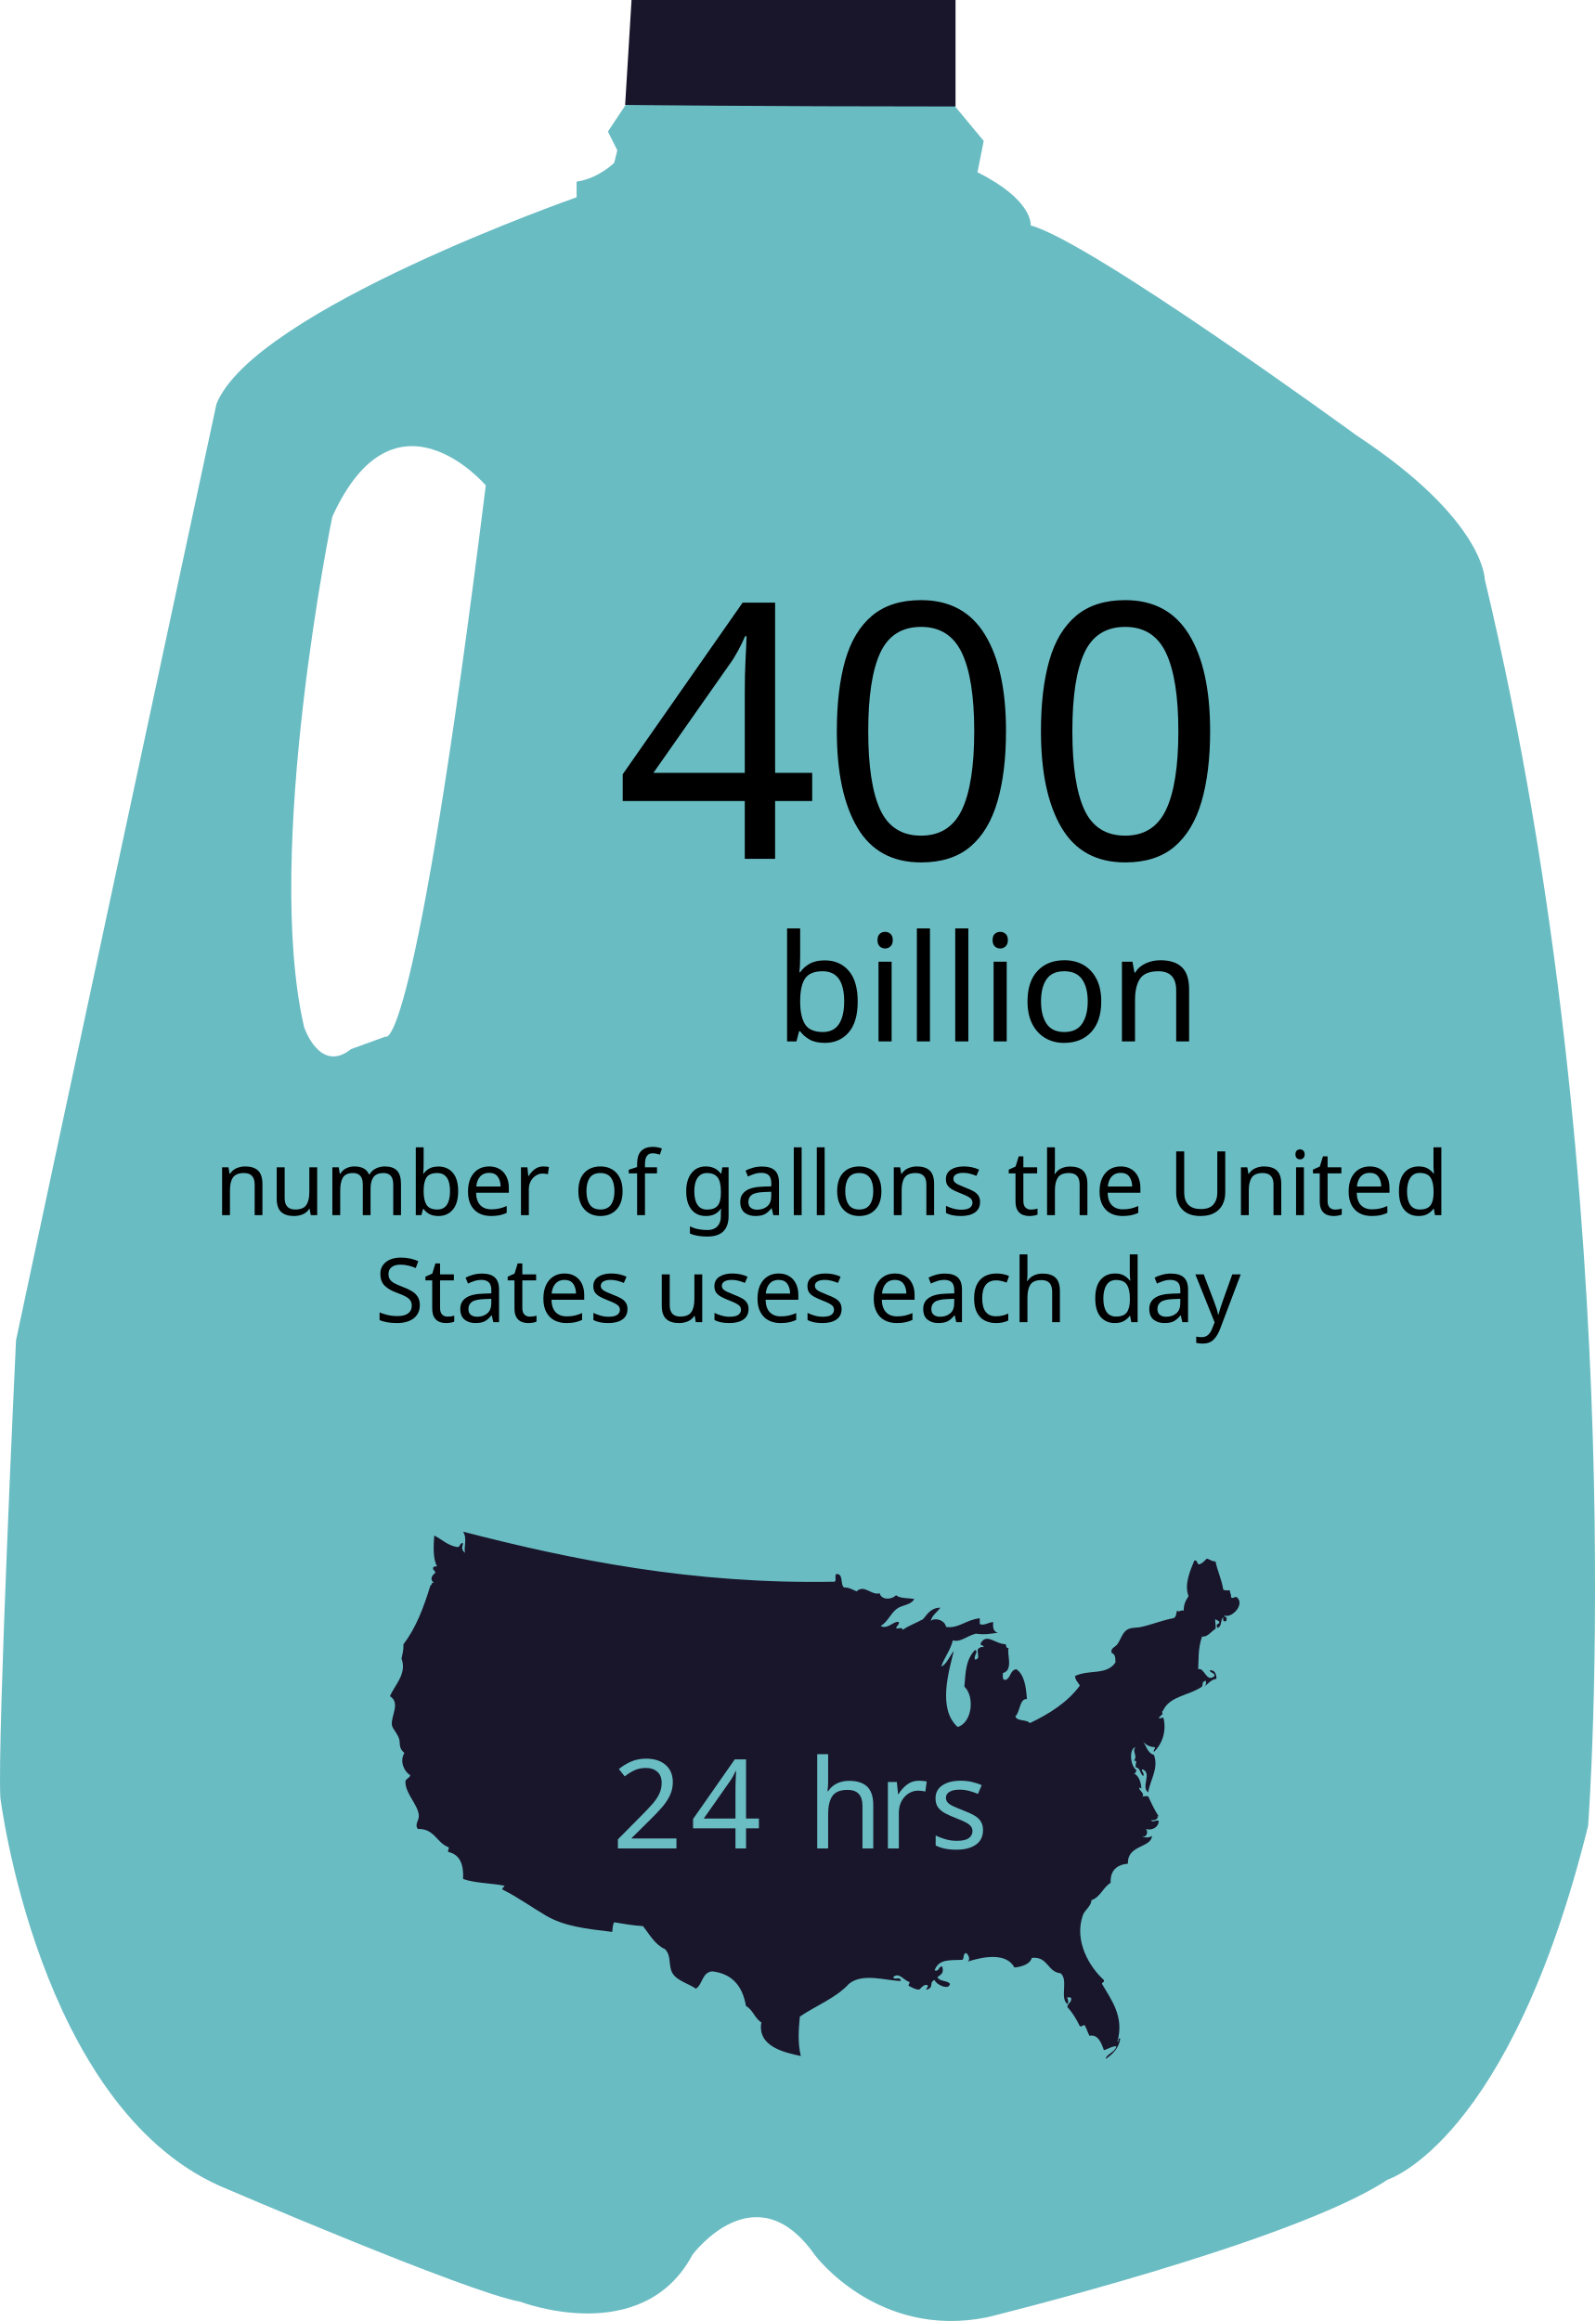
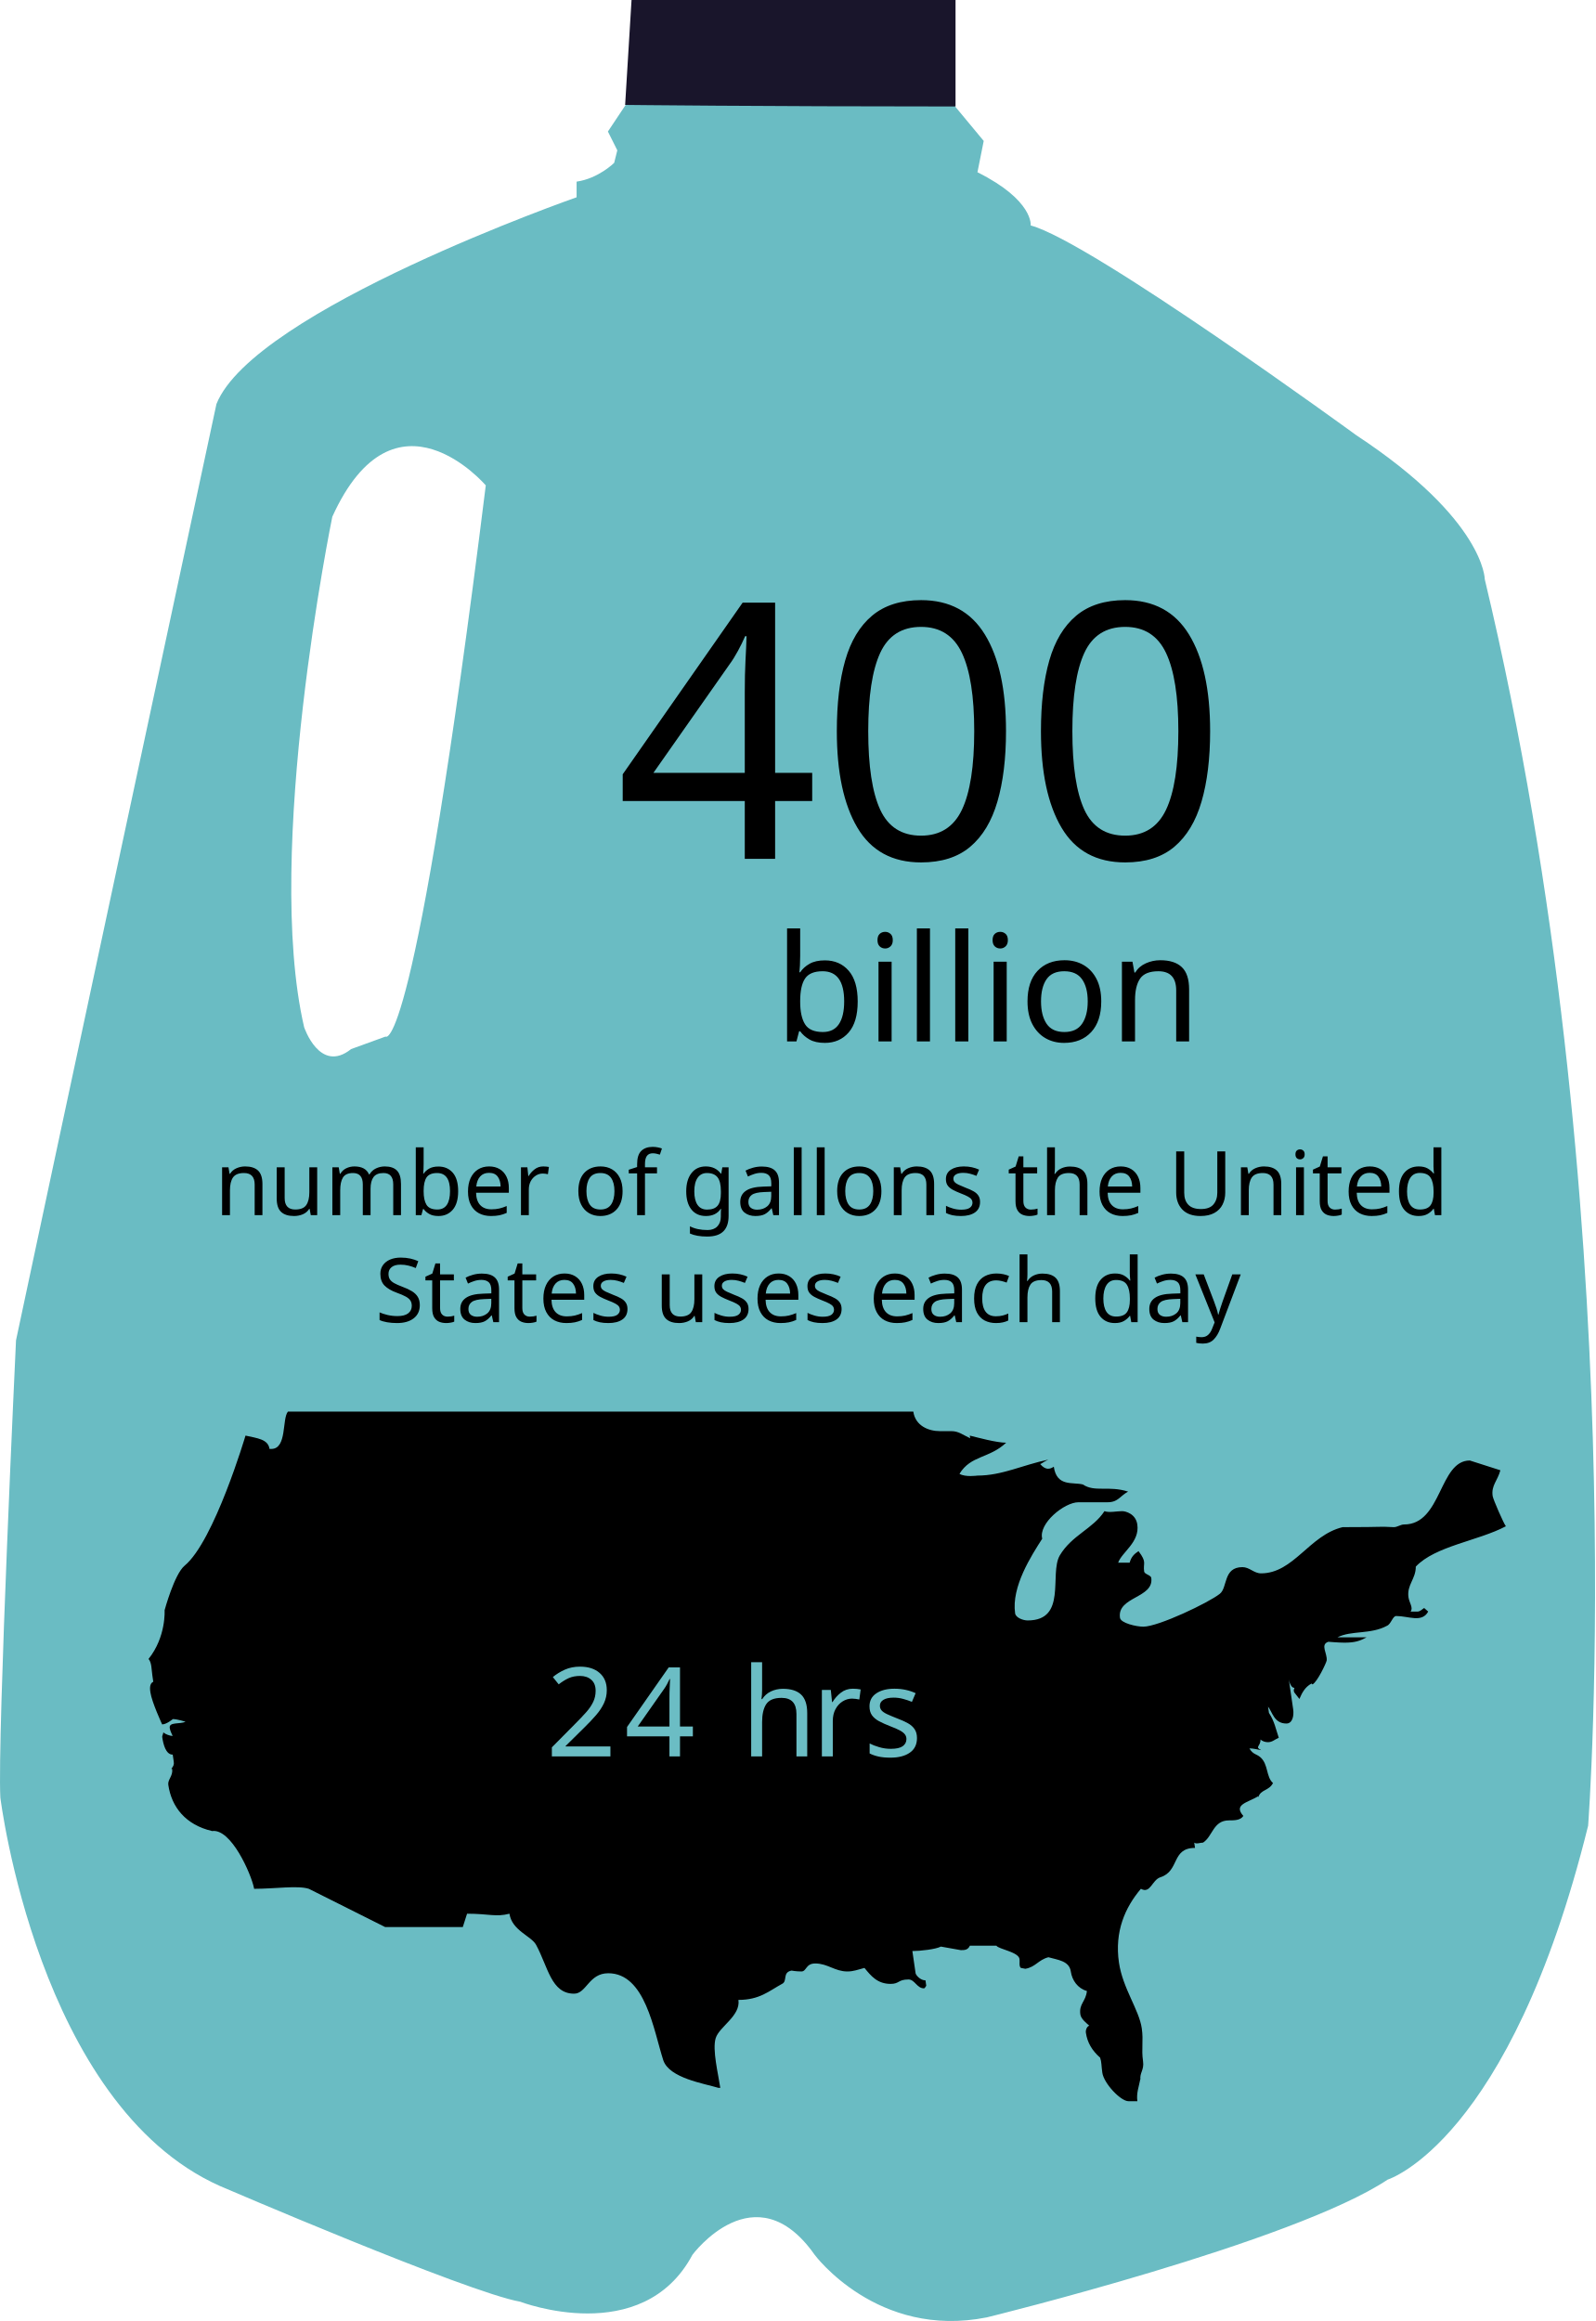
<svg xmlns="http://www.w3.org/2000/svg" version="1.1" id="Layer_1" x="0px" y="0px" width="536.378px" height="780.521px" viewBox="0 0 536.378 780.521" enable-background="new 0 0 536.378 780.521" xml:space="preserve">
  <g>
-     <path fill="#6ABCC3" d="M330.795,47.392l-2.106,10.53c18.959,9.479,17.903,17.903,17.903,17.903   c20.01,5.263,109.521,70.558,109.521,70.558c43.176,28.433,43.176,48.442,43.176,48.442   c50.553,211.678,34.752,419.134,34.752,419.134c-26.328,106.364-67.396,119.005-67.396,119.005   C435.049,754.024,331.852,779.3,331.852,779.3c-36.861,7.373-57.922-21.062-57.922-21.062c-20.01-28.435-41.069,0-41.069,0   c-16.853,31.595-57.922,15.798-57.922,15.798c-17.903-3.157-101.101-38.964-101.101-38.964   c-61.081-27.384-73.72-130.586-73.72-130.586c-1.052-20.011,5.267-153.751,5.267-153.751   c4.915-23.522,67.401-314.881,67.401-314.881c12.635-31.595,121.105-69.508,121.105-69.508v-5.267   c7.373-1.051,12.637-6.318,12.637-6.318l1.055-4.212l-3.161-6.318l8.424-12.636l2.175-18.333l100.026,15.161L330.795,47.392z    M163.352,163.23c0,0-30.543-35.806-51.604,10.534c0,0-23.17,112.683-9.479,171.655c0,0,5.267,15.797,15.798,7.373l11.584-4.212   C129.651,348.581,139.13,358.056,163.352,163.23z" />
+     <path fill="#6ABCC3" d="M330.794,47.392l-2.105,10.53c18.959,9.479,17.902,17.903,17.902,17.903   c20.011,5.263,109.521,70.558,109.521,70.558c43.176,28.433,43.176,48.442,43.176,48.442   c50.553,211.678,34.752,419.134,34.752,419.134c-26.328,106.364-67.396,119.005-67.396,119.005   C435.048,754.024,331.852,779.3,331.852,779.3c-36.86,7.373-57.922-21.062-57.922-21.062c-20.01-28.436-41.069,0-41.069,0   c-16.853,31.595-57.922,15.798-57.922,15.798c-17.903-3.157-101.101-38.964-101.101-38.964   c-61.081-27.385-73.72-130.586-73.72-130.586c-1.052-20.012,5.267-153.751,5.267-153.751   c4.915-23.522,67.401-314.881,67.401-314.881c12.635-31.595,121.105-69.508,121.105-69.508v-5.267   c7.373-1.051,12.637-6.318,12.637-6.318l1.055-4.212l-3.161-6.318l8.424-12.636l2.175-18.333l100.025,15.161L330.794,47.392z    M163.352,163.23c0,0-30.543-35.806-51.604,10.534c0,0-23.17,112.683-9.479,171.655c0,0,5.267,15.797,15.798,7.373l11.584-4.212   C129.651,348.581,139.13,358.056,163.352,163.23z" />
    <path fill="#19152B" d="M210.215,35.279c0,0,45.303,0.528,111.104,0.528V0H212.368L210.215,35.279z" />
  </g>
-   <rect x="56.69" y="386.761" fill="none" width="434" height="82" />
-   <text transform="matrix(1 0 0 1 72.1382 408.6309)">
-     <tspan x="0" y="0" font-family="'Interstate-Regular'" font-size="30">number of gallons the United </tspan>
-     <tspan x="53.969" y="36" font-family="'Interstate-Regular'" font-size="30">States uses each day</tspan>
-   </text>
+   <rect x="56.69" y="386.761" fill="none" width="434.001" height="82" />
+   <text transform="matrix(1 0 0 1 72.1382 408.6309)" font-family="'Interstate-Regular'" font-size="30">number of gallons the United </text>
+   <text transform="matrix(1 0 0 1 126.1074 444.6309)" font-family="'Interstate-Regular'" font-size="30">States uses each day</text>
+   <path d="M57.892,594.841c0.348,2.39-1.561,3.587-1.3,5.376c1.088,7.471,5.819,13.452,14.734,15.539  c6.409-0.894,13.081,14.343,14.074,19.127l0.043,0.297c7.128,0,14.681-1.196,18.411,0l25.639,12.854h26.137l1.429-4.481  c7.429,0,9.674,1.196,14.255,0c0.826,5.672,7.326,7.476,8.954,10.462c4.051,7.468,5.06,16.432,12.784,16.432  c4.159,0,4.936-6.871,11.478-6.871c12.463,0,15.249,19.127,18.52,29.287c2.055,5.978,13.606,7.769,18.567,9.261h0.6  c-0.653-4.482-2.762-12.848-1.548-16.735c1.219-3.884,8.424-7.466,7.641-12.848c7.126,0,10.262-2.988,14.655-5.385  c1.947-0.885,0.03-3.876,3.208-4.478c0,0,1.532,0.298,3.31,0.298c1.785,0,1.394-2.688,4.661-2.688c4.156,0,6.629,2.688,10.786,2.688  c2.075,0,3.478-0.595,5.769-1.191c2.176,2.686,4.346,5.371,8.799,5.371c2.971,0,2.457-1.487,6.021-1.487  c2.081,0,2.812,2.986,5.191,2.986c0.295,0,0.76-0.895,0.76-0.895l-0.262-1.79c-1.779,0-3.234-1.804-3.32-2.396  c-0.307-2.094-0.436-2.987-1.088-7.464c2.671,0,7.93-0.605,9.584-1.501l6.707,1.195c1.193,0,2.377,0,3.052-1.498h8.909  c0.771,1.197,7.436,2.094,7.783,4.481c0.131,0.901-0.246,2.396,0.437,2.994l1.522,0.296c3.479-0.598,4.32-2.987,7.756-3.883  c3.105,0.896,7.005,1.19,7.525,4.778c0.438,2.994,2.315,5.679,5.416,6.575c-0.371,3.586-2.724,4.296-2.201,7.881  c0.221,1.501,1.978,2.878,3.004,3.77c-0.854,0.303-1.271,1.501-1.141,2.396c0.479,3.29,2.066,5.979,4.788,8.372  c0.515,1.486,0.392,2.687,0.74,5.08c0.522,3.582,6.147,9.563,8.815,9.563c0.891,0,2.074,0,2.971,0  c-0.391-2.692,0.49-4.785,0.994-7.472l0.043,0.297c-0.348-2.39,1.302-3.282,0.865-6.278c-0.609-4.182,0.186-6.877-0.424-11.059  c-0.914-6.272-6.412-13.446-7.674-22.107c-1.523-10.463,2.059-18.533,7.374-24.812c3.239,1.803,3.728-2.987,6.567-3.884  c6.527-2.092,3.613-9.864,11.633-9.864l-0.26-1.786c0.68,0.594,2.076,0,2.971,0c3.254-2.094,3.363-7.475,8.714-7.475  c1.778,0,3.856,0,4.827-1.489c-3.387-3.859,1.244-4.405,4.99-6.609l0.037,0.332c0.795-2.692,3.555-2.095,4.949-4.785  c-2.379-2.088-1.516-6.273-4.232-8.668c-1.359-1.187-2.504-0.896-3.703-2.987c1.484,0,2.125,0.301,3.947,0.593  c-2.254-1.186-0.174-1.186-0.219-3.575c0.678,0.594,1.604,0.891,2.5,0.891c1.488,0,2.242-0.891,3.645-1.489  c-1.027-2.987-1.377-5.382-3.301-8.37l-0.305-2.094c1.455,1.796,2.02,5.68,6.176,5.68c2.082,0,2.58-2.69,2.273-4.784  c-0.303-2.081-0.912-6.271-1.479-10.162c0,0,0.436,2.947,1.918,2.947c-0.674,1.495,0.162,1.646,1.66,3.738  c0.887-2.093,1.865-3.987,4.062-5.187l0.342,0.303c1.652-0.896,4.6-7.173,4.771-8.073c0.238-2.392-2.271-5.38,0.568-6.272  c0.297,0,3.303,0.296,5.385,0.296c3.57,0,5.262-0.6,7.461-1.791h-9.803c4.703-2.391,11.156-0.9,16.666-3.89  c1.395-0.593,1.895-3.283,3.09-3.283c4.15,0,8.662,2.389,10.766-1.495l-1.359-1.194c-0.551,0.296-1.311,1.194-2.205,1.194  c-0.889,0-1.477,0-2.371,0c1.012-1.194-0.436-2.991-0.695-4.781c-0.609-4.187,2.475-6.156,2.459-10.338  c6.535-6.942,21.006-8.646,30.293-13.566c-0.729-0.901-4.273-8.968-4.449-10.164c-0.521-3.583,1.633-5.082,2.6-8.663l-10.279-3.288  c-10.396,0-9.344,21.514-22.109,21.514c-1.186,0-2.252,0.903-3.438,0.903c-5.986-0.302-1.779,0-17.232,0  c-11.188,2.685-16.445,15.536-27.432,15.536c-2.371,0-3.875-2.092-6.246-2.092c-6.535,0-4.941,6.872-7.602,8.961  c-3.729,2.987-20.668,11.06-25.727,11.06c-2.371,0-7.592-1.196-7.852-2.987c-1.045-7.173,11.518-6.575,10.518-13.447  c-0.131-0.897-2.256-1.2-2.387-2.094c-0.435-2.986,1.047-2.986-1.896-6.872c-1.354,0.895-2.406,1.793-2.992,3.886H376  c1.26-3.586,7.313-6.875,6.443-12.854c-0.521-3.584-3.92-4.479-5.105-4.479c-1.791,0-4.379,0.593-5.939,0  c-3.889,5.976-11.011,8.066-15.057,14.94c-3.541,6.271,2.584,21.814-10.789,21.814c-1.475,0-3.982-0.896-4.2-2.389  c-1.306-8.969,5.487-19.427,9.116-25.105c-1.334-5.082,7.418-12.253,12.181-12.253c2.661,0,5.335,0,9.788,0  c3.568,0,4.16-2.092,6.908-3.583c-6.543-2.092-11.247,0.296-15.194-2.39c-3.399-0.902-8.79,0.89-9.79-5.979  c-1.345,0.895-2.79,1.196-4.583-0.896c0.302,0,1.356-0.897,2.761-1.491c-8.658,1.787-15.554,5.373-23.875,5.373  c0,0-4.067,0.598-6.021-0.595c3.837-6.279,9.945-5.081,15.697-10.461c-3.266,0-9.762-1.794-12.231-2.394l0.131,0.9  c-2.545-1.197-3.903-2.395-6.29-2.395c-1.482,0-2.369,0-3.853,0c-3.867,0-8.283-1.791-8.979-6.572H96.822  c-2.023,2.389-0.248,12.551-5.589,12.551h-0.601c-0.479-3.287-4.084-3.584-8.075-4.484c0,0-10.525,35.513-20.468,43.734  c-3.476,2.872-6.744,15.008-6.744,15.008s0.576,8.899-5.394,16.371c1.069,1.196,0.983,3.488,1.287,5.574  c0.13,0.896,0.174,1.19,0.306,2.1c-1.401,0.592-1.096,2.687-0.966,3.58c0.479,3.292,3.944,10.755,3.944,10.755  c1.483,0,3.605-1.79,3.605-1.79c1.483,0,4.281,0.896,4.281,0.896c-1.951,0.894-5.64,0-5.334,2.092  c0.13,0.896,0.557,1.791,0.983,2.687c-0.889,0-2.464-0.593-3.143-1.19c0.043,0.296-0.419,1.19-0.375,1.498  c0.348,2.39,1.166,5.972,3.543,5.972c0.13,0.896,0.218,1.498,0.349,2.396c0.13,0.895-0.08,1.488-0.843,2.391h0.304V594.841z" />
  <text transform="matrix(1 0 0 1 206.8838 288.8154)" font-family="'Interstate-Bold'" font-size="120">400</text>
  <text transform="matrix(1 0 0 1 260.418 350.21)" font-family="'Interstate-Bold'" font-size="50">billion</text>
-   <path fill="#19162B" d="M415.859,537.077c-1.018-0.161-1.264,0.705-1.941,0c0.26-1.123-0.482-1.243-0.322-2.268  c-0.857-0.002-1.85,0.123-2.268-0.321c-0.537-3.453-1.908-6.072-2.586-9.385c-1.279-0.015-1.877-0.712-2.914-0.972  c-0.795,0.715-1.418,1.603-2.588,1.943c-0.912-0.06-0.402-1.539-1.617-1.295c-1.273,3.123-3.541,8.061-1.939,11.972  c-0.832,1.325-1.697,2.616-1.617,4.854c-1.162-0.269-1.566,0.729-2.268,0c-0.32,0.975-0.238,2.349-1.293,2.588  c-3.355,0.596-7.104,2.102-10.68,2.912c-1.711,0.391-3.492,0.104-4.852,0.972c-1.571,1.001-2.114,3.308-3.236,4.853  c-0.777,1.074-2.388,1.24-1.939,2.911c1.494,0.52,1.214,2.253,1.293,3.237c-3.053,4.398-8.731,2.256-13.59,4.529  c0.094,1.526,1.066,2.17,1.619,3.233c-4.17,5.646-10.184,9.447-16.824,12.621c-1.026-1.348-4.278-0.471-4.854-2.266  c1.682-1.61,1.355-6.02,3.881-5.824c-0.312-4.217-0.865-8.193-3.557-10.031c-2.121,0.254-1.832,2.916-3.562,3.561  c-1.289,0.212-0.927-1.229-0.97-2.266c3.707-0.957,1.22-6.677,1.941-8.412c-0.854,0.099-0.835-0.676-0.972-1.295  c-3.486-0.016-6.469-3.886-8.412-0.323c-0.283,1.041,1.066,0.442,0.972,1.296c-1.12-0.257-1.366,0.357-1.94,0.646  c-0.246,1.967,0.883,3.299-0.972,3.56c-0.495-1.555,1.374-2.773,0-3.236c-2.972,3.254-3.132,6.713-3.56,12.295  c3.605,3.488,2.535,12.218-2.266,13.59c-6.777-6.092-2.979-18.624-1.294-25.561c-1.313,1.6-2.668,4.877-4.206,5.176  c1.088-3.117,3.061-5.352,3.883-8.736c2.771,0.708,4.35-1.382,7.764-2.262c2.878,0.473,5.418-0.028,7.441-0.324  c-1.463-0.262-1.861-1.59-1.617-3.56c-1.728,0.049-3.017,1.349-4.527,0.646c0-0.646,0-1.293,0-1.94  c-4.713,0.524-7.154,3.562-11.324,2.912c-0.548-2.62-4.252-3.158-5.178-1.94c0.496-2.091,2.188-2.989,3.234-4.53  c-3.195,0.039-4.322,2.147-5.824,3.884c-2.211,1.237-4.783,2.118-6.793,3.56c-0.346-1.224-1.92,0.011-2.267-0.648  c0.288-0.682,0.985-0.953,0.972-1.938c-1.658-0.614-3.787,2.626-6.146,1.294c2.359-1.31,3.322-4.25,5.5-5.824  c1.828-1.322,4.49-1.064,5.824-3.235c-1.906-0.377-4.943-0.133-6.148-1.295c-1.671,1.725-5.054,1.543-5.5-0.646  c-2.779,0.854-5.129-3.112-7.765-0.648c-1.341-0.491-2.337-1.332-4.206-1.294c-1.412-0.962-0.085-4.66-2.588-4.529  c-0.741,0.337,0.152,2.311-0.648,2.59c-47.918,0.895-88.372-7.4-124.889-16.824c1.502,2.368,0.14,5.231,0.646,7.117  c-1.54-1.228-0.774-2.246-0.646-3.236c-1.303-0.224-0.795,1.363-1.942,1.295c-3.327-0.555-5.158-2.606-7.765-3.883  c-0.235,3.015-0.509,8.061,0.971,10.354c-0.564-0.024-1.007,0.074-1.295,0.324c-0.346,1.208,0.804,0.921,0.647,1.941  c-1.336,0.848-1.817,2.518-0.323,3.233c-1.04-0.282-0.67,0.841-1.294,0.972c-2.248,7.354-4.87,14.326-9.061,19.735  c0.088,1.922-0.353,3.315-0.646,4.855c1.938,5.014-2.356,8.954-3.883,12.616c3.65,2.319,0.257,6.584,0.647,9.708  c0.169,1.35,2.48,3.396,2.588,5.5c0.105,2.055,0.302,2.693,1.618,3.883c-1.71,2.771-0.041,6.367,1.942,7.44  c-0.179,1.115-1.488,1.101-1.618,2.267c0.132,4.25,4.253,7.623,4.529,11.324c0.127,1.705-1.549,2.938-0.323,4.529  c5.662-0.163,6.275,4.725,10.353,6.146c0.193,1.031-0.608,1.001,0,1.616c3.768,0.87,5.108,4.167,4.854,9.06  c3.967,1.426,9.424,1.359,13.912,2.267c-0.004,0.644-0.883,0.41-0.647,1.293c5.088,2.51,9.875,5.979,14.559,8.736  c6.036,3.555,13.164,4.42,22.325,5.5c0.165-1.13,0.147-2.441,0.647-3.234c3.159,0.509,6.253,1.078,9.708,1.294  c2.24,2.829,3.948,6.188,7.441,7.767c1.828,1.952,1.248,4.075,1.94,6.795c0.917,3.591,5.469,4.435,8.412,6.47  c2.314-1.463,2.021-5.529,5.502-5.823c6.852,0.805,10.201,5.112,11.324,11.647c2.333,1.226,2.93,4.188,5.176,5.498  c-1.427,8.145,7.746,10.13,13.267,11.326c-1.021-4.308-0.795-8.568-0.324-13.265c5.461-3.71,12.115-6.224,16.502-11.004  c4.606-3.852,12.716-0.996,17.474-0.972c-0.185-1.816-2.167-0.057-2.59-1.291c2.028-1.88,3.644,1.275,5.5,1.616  c0.071,0.611-0.363,0.715-0.324,1.294c1.128,0.492,2.009,1.229,3.56,1.294c0.803-0.602,1.217-1.588,2.59-1.616  c1.068,0.646-0.805,1.382,0,1.616c2.563-0.796,0.576-2.466,2.588-3.236c0.486,1.542,4.843,3.592,5.178,1.295  c-0.908-1.247-3.591-0.725-4.206-2.263c1.015-0.854,2.293-1.141,1.618-3.56c-1.438-0.145-0.803,1.786-2.59,1.294  c1.441-3.851,4.814-3.364,9.384-3.56c0.638-0.549,0.12-2.252,1.296-2.266c0.676,0.534,1.562,2.369,0.322,2.911  c5.347-1.745,13.135-3.178,15.854,1.942c2.866-0.241,5.479-1.424,5.824-3.236c5.537-0.577,5.184,4.74,9.705,5.179  c2.711,2.206-0.377,8.233,2.266,10.353c0.793-0.902-0.246-2.179,0-2.267c0.484,0.058,1.193-0.115,1.295,0.326  c0.135,1.535-1.223,1.582-1.295,2.91c1.684,1.874,3.045,4.073,4.207,6.47c0.914,0.271,0.838-0.454,1.617-0.322  c0.661,1.065,1.006,2.443,1.617,3.56c2.841-0.648,4.055,2.457,4.854,4.854c1.229-0.397,3.348-1.601,4.205-1.294  c-0.431,1.948-3.668,2.798-3.559,4.208c2.255-1.63,4.324-3.442,4.854-6.796c-1.15-0.505-0.195,1.1-0.972,0.972  c2.445-8.48-2.229-14.29-5.176-19.416c0.003-0.642,0.882-0.409,0.646-1.294c-4.896-4.383-10.06-13.165-7.115-21.676  c0.685-1.979,2.871-3.09,2.91-5.176c3.082-1.02,3.883-4.314,6.473-5.824c-0.186-4.283,2.145-6.054,5.822-6.472  c-0.287-6.408,7.897-5.188,8.09-9.384c-0.254,0.566-2.801,0.964-3.236,0c1.352,1.08,2.258-1.735,0.973-2.264  c2.092,0.601,4.334-0.339,4.527-2.59c-0.516-0.886-1.975,0.755-2.586-0.324c1.148,0.073,1.938-0.218,2.264-0.97l-0.162-0.486  l0.484,0.162c-1.374-2.077-2.473-4.429-3.559-6.796c-0.735,0.005-1.562-0.085-2.047,0.167c1.287-1.067-1.486-2.324-0.864-3.077  c0.323,0,0.384,0.263,0.646,0.323c-0.187-2.402-0.904-4.271-2.586-5.178c0.869,0.224,0.625-0.668,0.971-0.97  c-2.248-1.438-2.597-7.44-0.324-7.768c-1.467,1.354,0.937,2.973-0.645,4.531c1.449,0.02,0.531,0.461,0.645,2.264  c1.723,0.113,1.369,2.3,2.589,2.912c0.474-1.149-1.04-1.938-0.324-2.264c3.396,1.192-0.622,5.926,1.942,7.766  c0.643-4.175,3.64-8.093,1.938-12.62c-2.267-0.644-2.591-3.23-3.882-4.851c0.877,1.276,2.119,2.192,4.206,2.262  c0.134,0.781-0.591,0.705-0.324,1.619c2.433-2.297,4.351-6.527,3.238-11.326c-0.386-0.793-1.224,0.665-1.62-0.322  c0.66-0.096,0.637-0.875,1.296-0.971l-0.161-0.875l0.485-0.742c2.284-4.617,8.948-4.853,12.94-7.766  c0.404-0.969-0.154-1.617,1.293-1.941c0.186,1.048-0.096,1.627-0.645,1.941c1.469-0.797,2.174-2.355,4.205-2.588  c-0.049-1.678-0.504-2.949-2.266-2.912c0.154,1.033,1.658,0.713,1.617,1.94c-2.799,2.479-3.369-3.011-5.5-2.266  c0.199-2.854-0.166-6.76,1.295-11.001c1.799,0.311,3.014-1.657,4.529-2.588c0.234-1.122-0.354-3.069,0-3.235  c0.381,0.484,1.346,0.381,1.293,1.295c-0.768,0.486-1.193,0.491-0.646,1.616c1.629-0.387,0.875-2.605,1.939-3.558  c-0.09,0.844-0.105,1.62,0.973,1.294c0.613-1.906-0.391-0.903-0.646-1.942C414.093,544.429,418.853,539.498,415.859,537.077z" />
-   <text transform="matrix(1 0 0 1 205.7808 621.6016)" fill="#6BBDC4" font-family="'Interstate-Regular'" font-size="41.707">2</text>
-   <text transform="matrix(1 0 0 1 232.1807 621.6016)" fill="#6BBDC4" font-family="'Interstate-Regular'" font-size="41.707">4</text>
  <text transform="matrix(1 0 0 1 259.999 621.6016)" fill="#6BBDC4" font-family="'Interstate-Regular'" font-size="41.707"> </text>
-   <text transform="matrix(1 0 0 1 271.2593 621.6016)" fill="#6BBDC4" font-family="'Interstate-Regular'" font-size="41.707">h</text>
-   <text transform="matrix(1 0 0 1 295.0308 621.6016)" fill="#6BBDC4" font-family="'Interstate-Regular'" font-size="41.707">r</text>
-   <text transform="matrix(1 0 0 1 312.4644 621.6016)" fill="#6BBDC4" font-family="'Interstate-Regular'" font-size="41.707">s</text>
+   <g>
+     <text transform="matrix(1 0 0 1 183.5757 590.6572)" fill="#6BBDC4" font-family="'Interstate-Regular'" font-size="41.707">2</text>
+     <text transform="matrix(1 0 0 1 209.9756 590.6572)" fill="#6BBDC4" font-family="'Interstate-Regular'" font-size="41.707">4</text>
+     <text transform="matrix(1 0 0 1 249.0542 590.6572)" fill="#6BBDC4" font-family="'Interstate-Regular'" font-size="41.707">h</text>
+     <text transform="matrix(1 0 0 1 272.8257 590.6572)" fill="#6BBDC4" font-family="'Interstate-Regular'" font-size="41.707">r</text>
+     <text transform="matrix(1 0 0 1 290.2593 590.6572)" fill="#6BBDC4" font-family="'Interstate-Regular'" font-size="41.707">s</text>
+   </g>
</svg>
